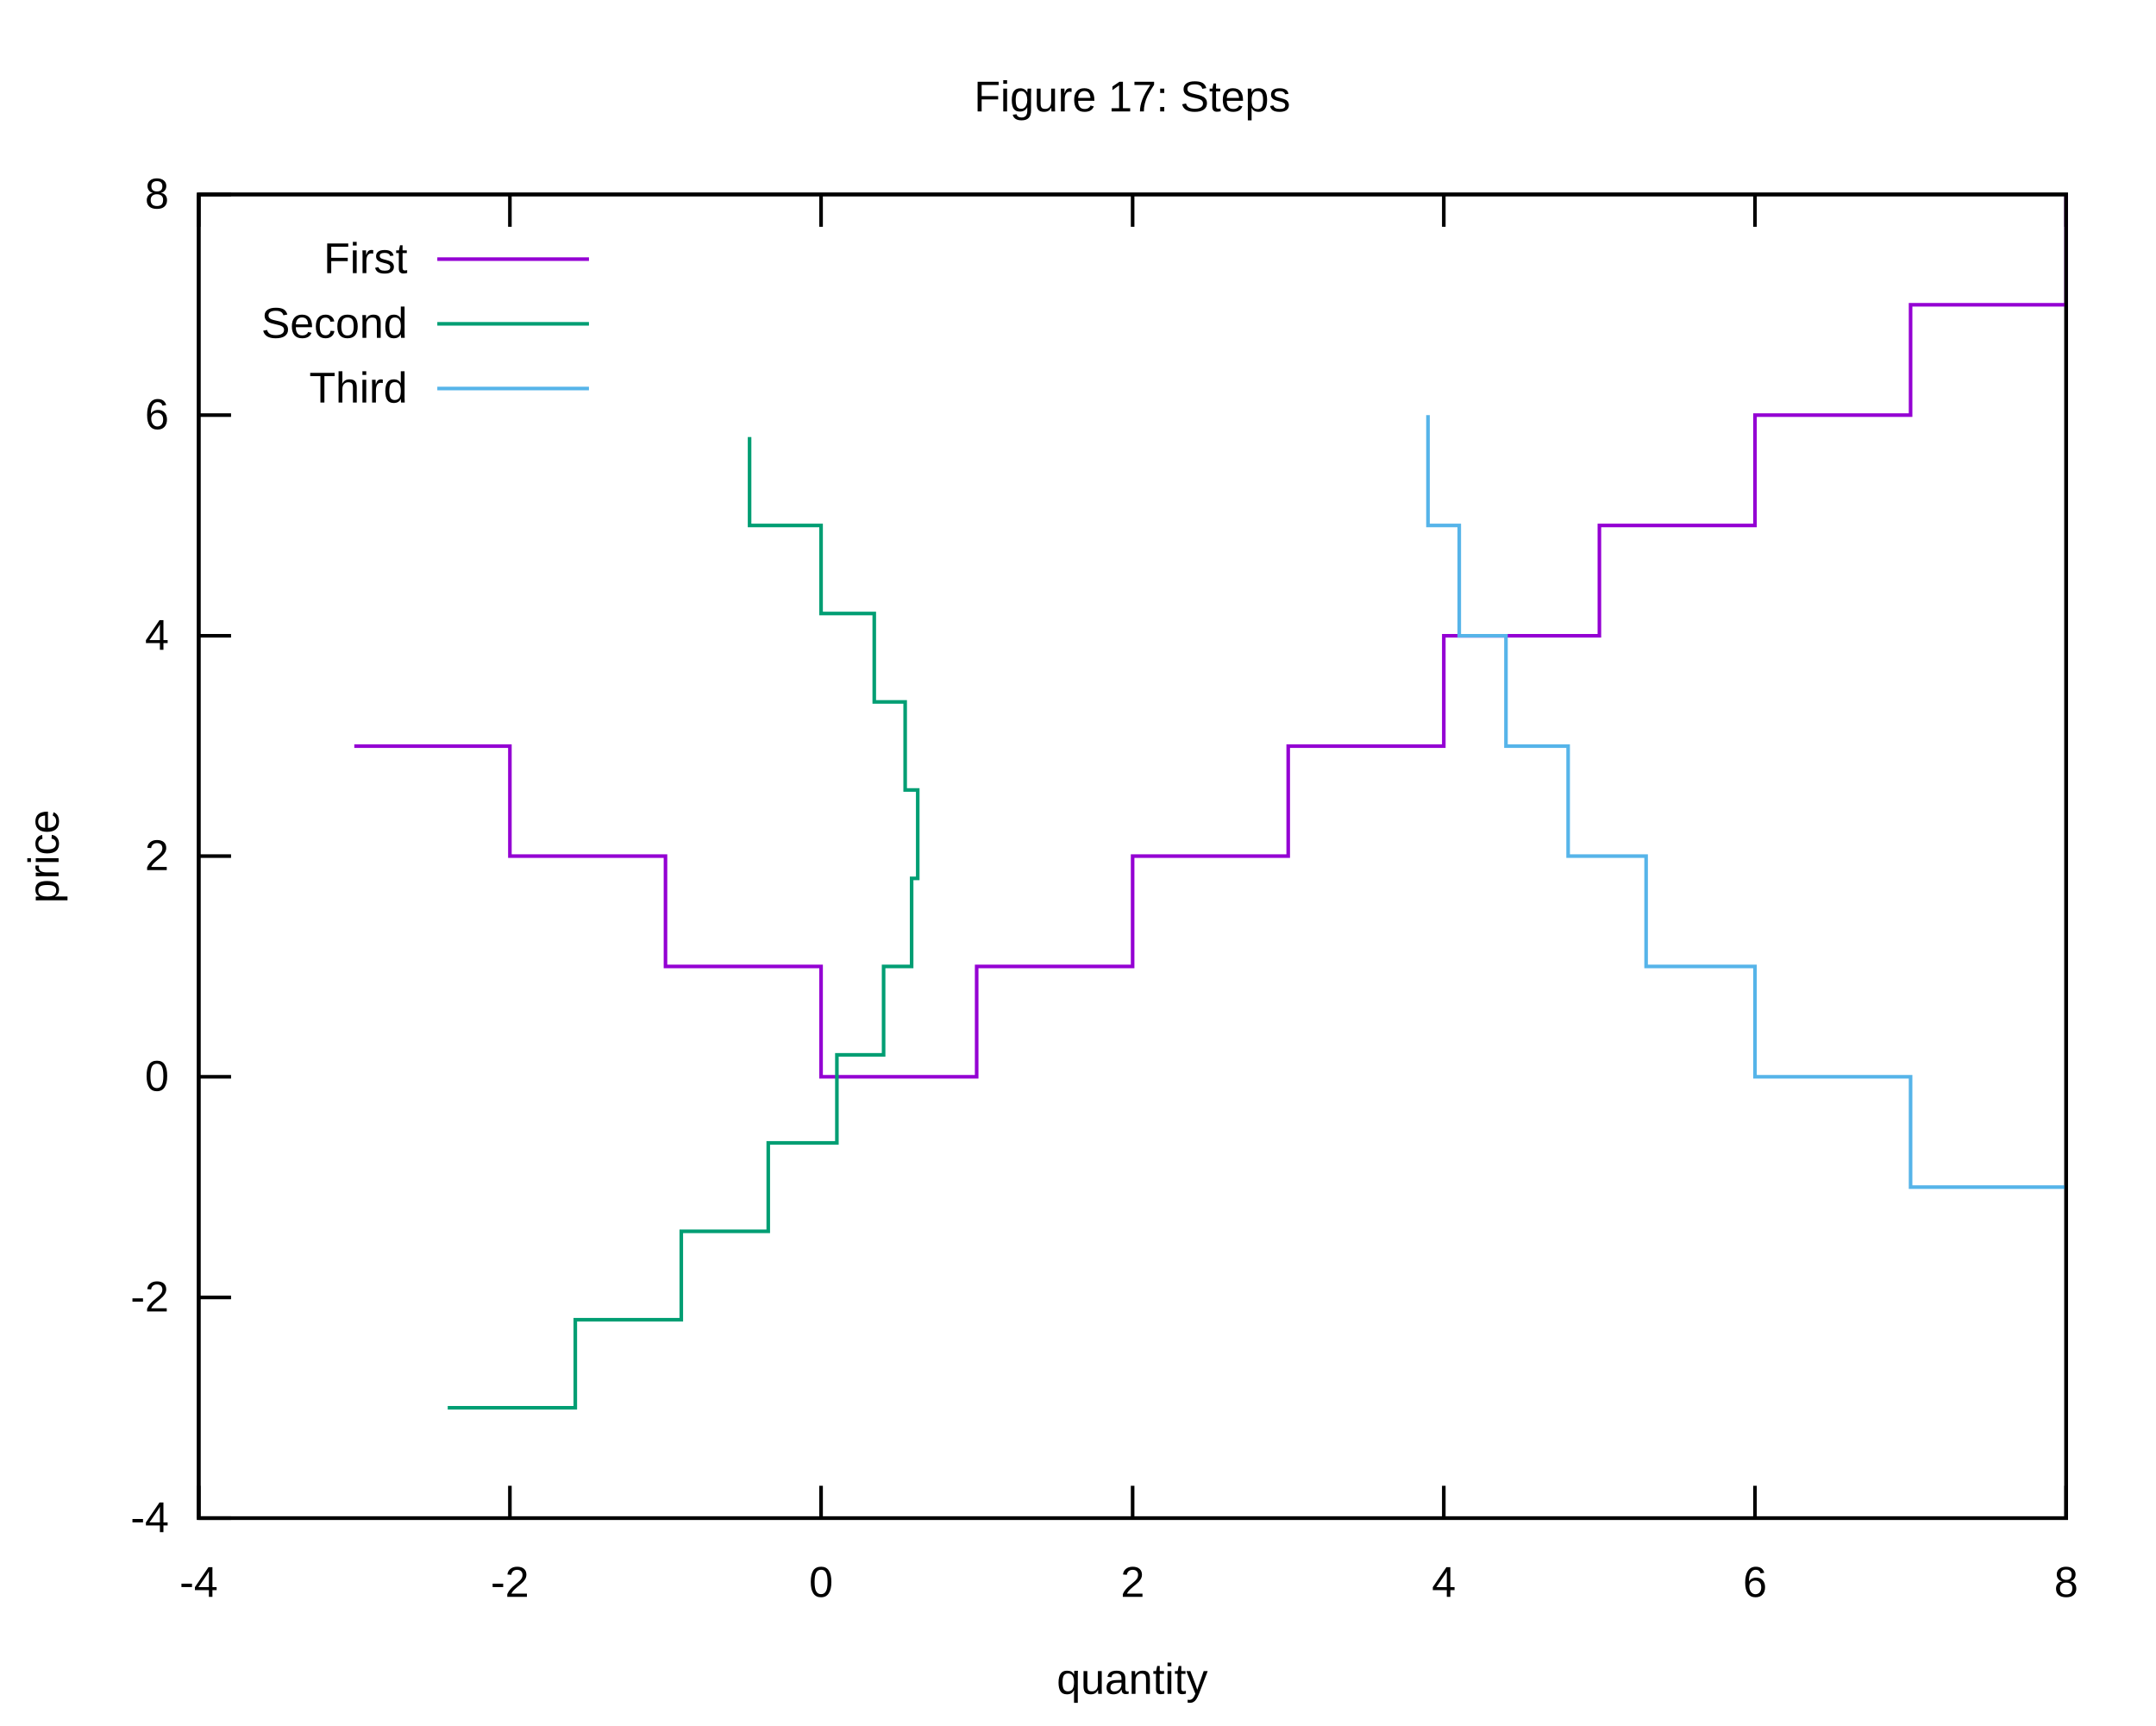
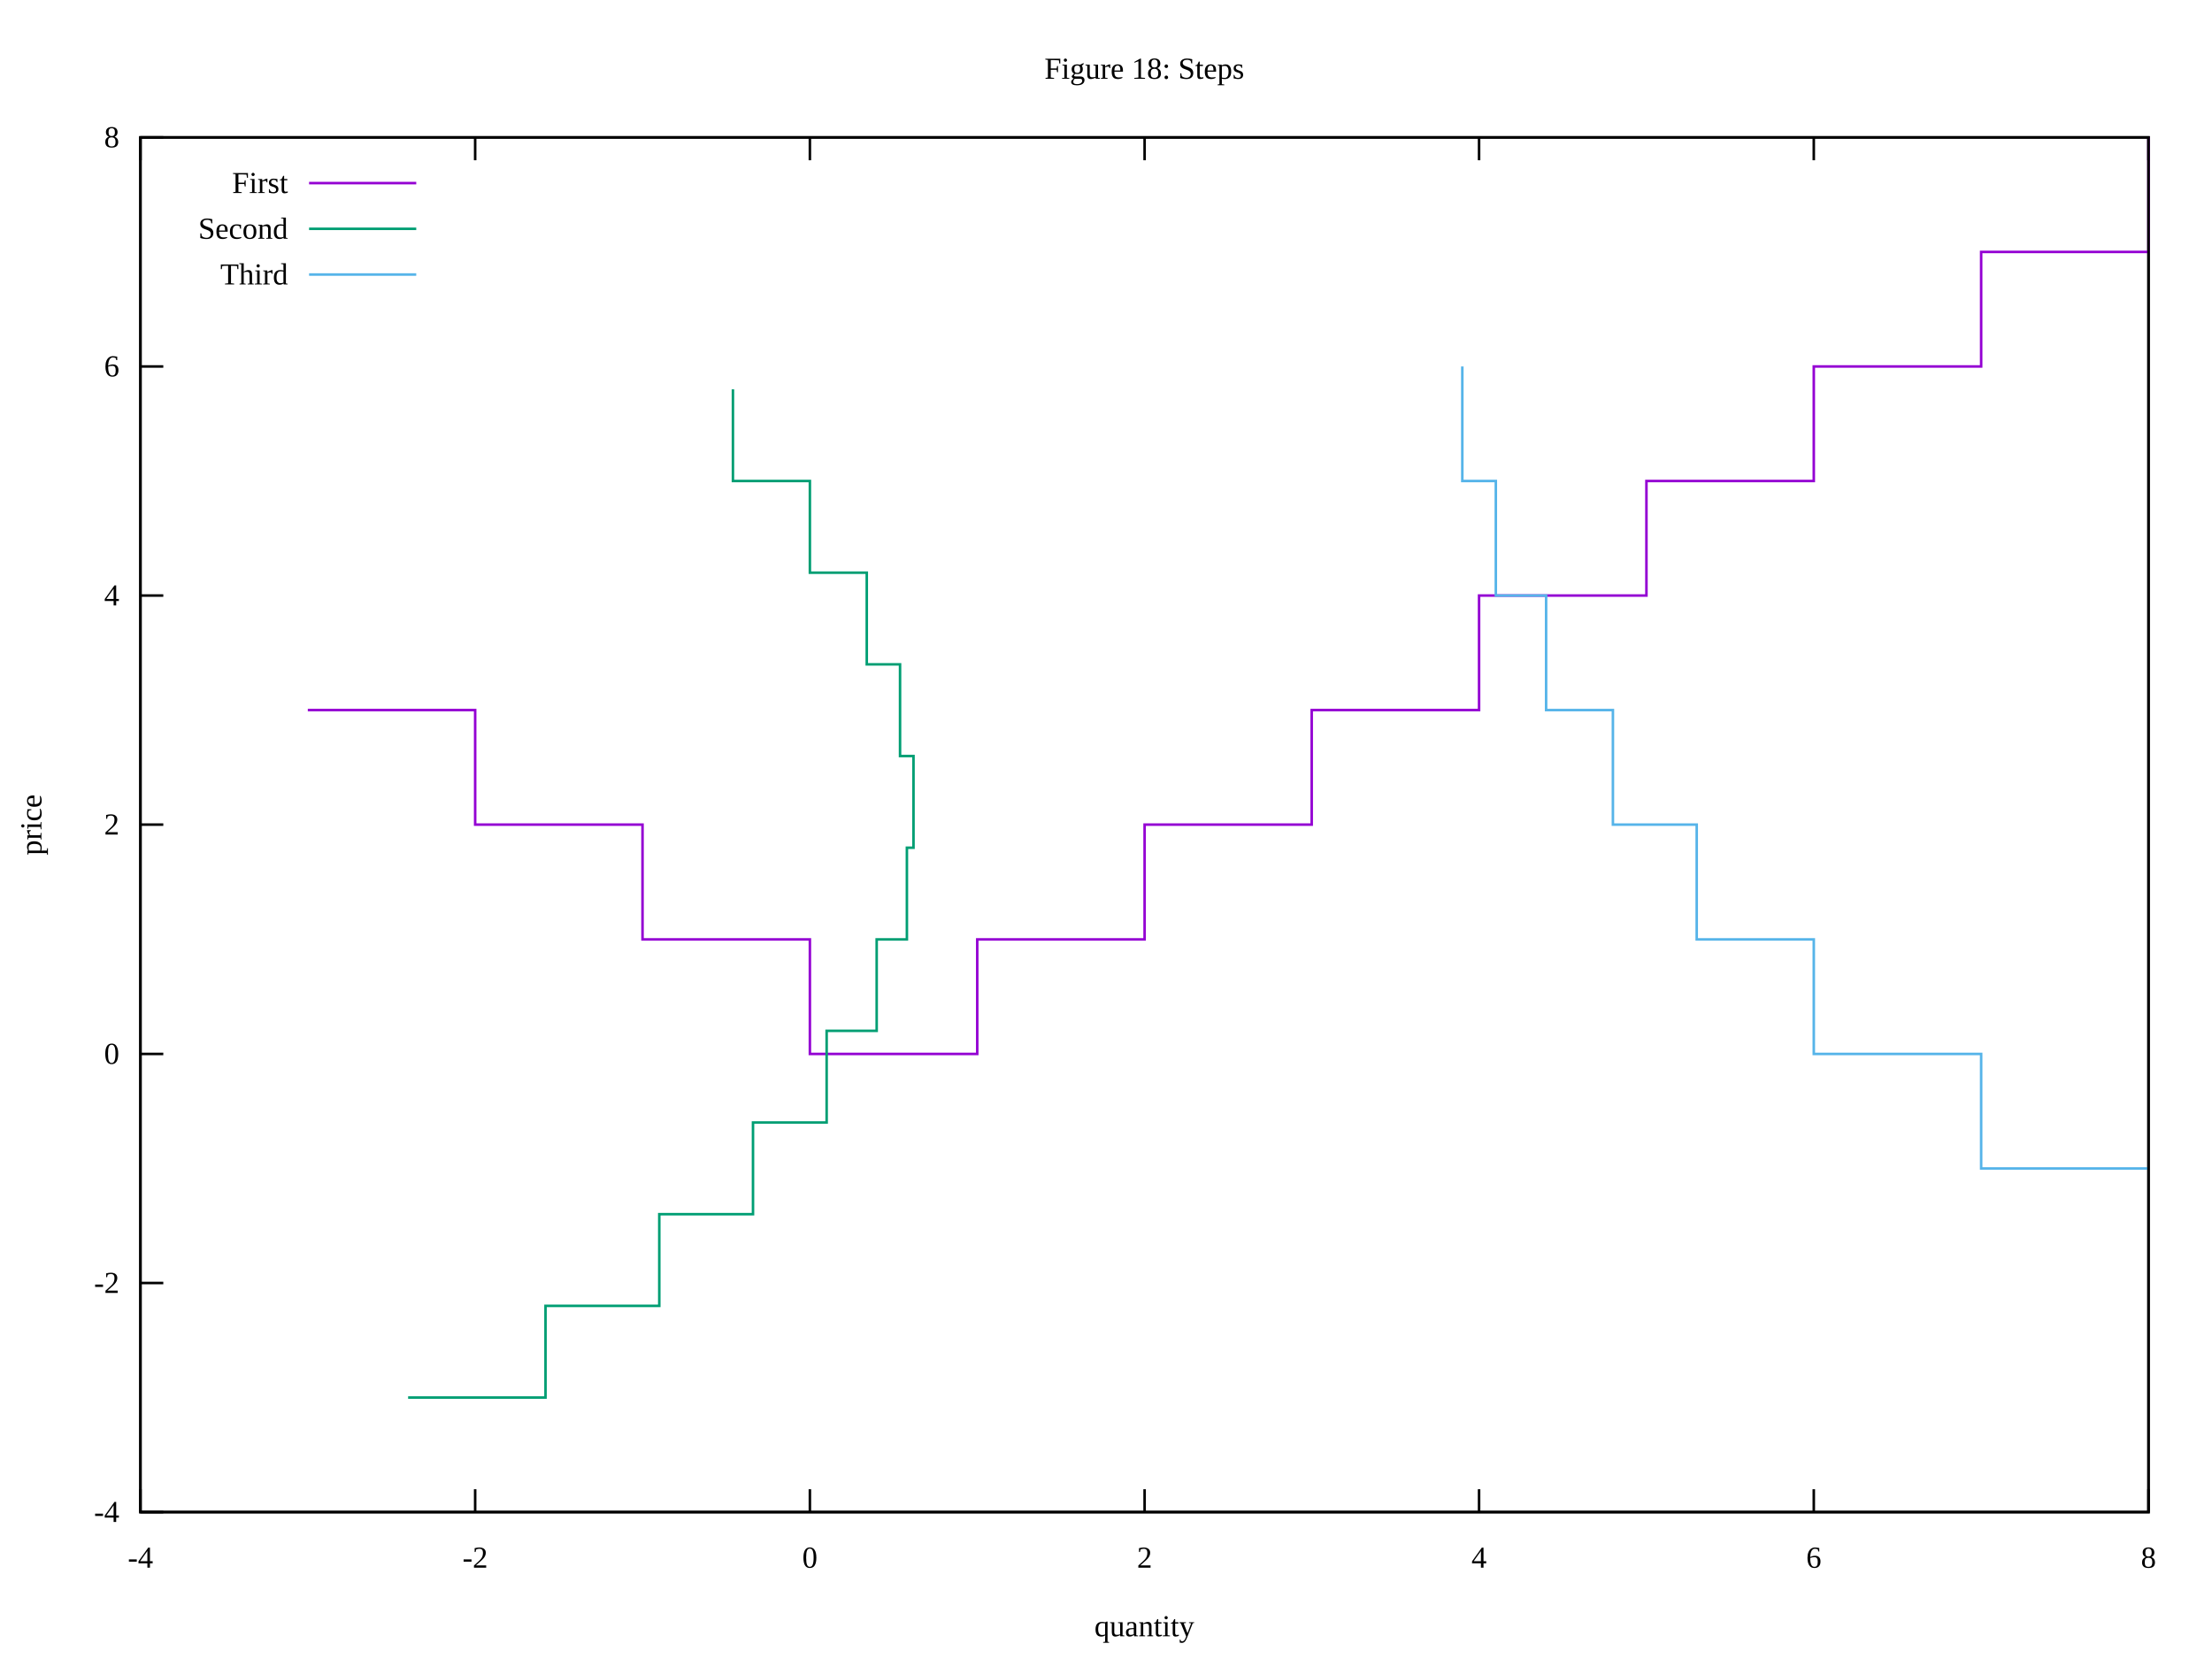
- <svg xmlns="http://www.w3.org/2000/svg" xmlns:xlink="http://www.w3.org/1999/xlink" width="600" height="480" viewBox="0 0 600 480">
+ <svg xmlns="http://www.w3.org/2000/svg" xmlns:xlink="http://www.w3.org/1999/xlink" width="871" height="653" viewBox="0 0 871 653">
  <g id="gnuplot_canvas">
-     <rect x="0" y="0" width="600" height="480" fill="none" />
+     <rect x="0" y="0" width="871" height="653" fill="none" />
    <defs>
      <circle id="gpDot" r="0.5" stroke-width="0.5" />
      <path id="gpPt0" stroke-width="0.222" stroke="currentColor" d="M-1,0 h2 M0,-1 v2" />
      <path id="gpPt1" stroke-width="0.222" stroke="currentColor" d="M-1,-1 L1,1 M1,-1 L-1,1" />
      <path id="gpPt2" stroke-width="0.222" stroke="currentColor" d="M-1,0 L1,0 M0,-1 L0,1 M-1,-1 L1,1 M-1,1 L1,-1" />
      <rect id="gpPt3" stroke-width="0.222" stroke="currentColor" x="-1" y="-1" width="2" height="2" />
      <rect id="gpPt4" stroke-width="0.222" stroke="currentColor" fill="currentColor" x="-1" y="-1" width="2" height="2" />
      <circle id="gpPt5" stroke-width="0.222" stroke="currentColor" cx="0" cy="0" r="1" />
      <use xlink:href="#gpPt5" id="gpPt6" fill="currentColor" stroke="none" />
      <path id="gpPt7" stroke-width="0.222" stroke="currentColor" d="M0,-1.33 L-1.33,0.67 L1.33,0.67 z" />
      <use xlink:href="#gpPt7" id="gpPt8" fill="currentColor" stroke="none" />
      <use xlink:href="#gpPt7" id="gpPt9" stroke="currentColor" transform="rotate(180)" />
      <use xlink:href="#gpPt9" id="gpPt10" fill="currentColor" stroke="none" />
      <use xlink:href="#gpPt3" id="gpPt11" stroke="currentColor" transform="rotate(45)" />
      <use xlink:href="#gpPt11" id="gpPt12" fill="currentColor" stroke="none" />
      <path id="gpPt13" stroke-width="0.222" stroke="currentColor" d="M0,1.330 L1.265,0.411 L0.782,-1.067 L-0.782,-1.076 L-1.265,0.411 z" />
      <use xlink:href="#gpPt13" id="gpPt14" fill="currentColor" stroke="none" />
      <filter id="textbox" filterUnits="objectBoundingBox" x="0" y="0" height="1" width="1">
        <feFlood flood-color="white" flood-opacity="1" result="bgnd" />
        <feComposite in="SourceGraphic" in2="bgnd" operator="atop" />
      </filter>
      <filter id="greybox" filterUnits="objectBoundingBox" x="0" y="0" height="1" width="1">
        <feFlood flood-color="lightgrey" flood-opacity="1" result="grey" />
        <feComposite in="SourceGraphic" in2="grey" operator="atop" />
      </filter>
    </defs>
    <g fill="none" color="white" stroke="currentColor" stroke-width="1.00" stroke-linecap="butt" stroke-linejoin="miter">
</g>
    <g fill="none" color="black" stroke="currentColor" stroke-width="1.00" stroke-linecap="butt" stroke-linejoin="miter">
-       <path stroke="black" d="M55.3,422.4 L64.3,422.4  " />
-       <g transform="translate(47.0,426.3)" stroke="none" fill="black" font-family="Arial" font-size="12.00" text-anchor="end">
-         <text>
-           <tspan font-family="Arial">-4</tspan>
-         </text>
-       </g>
-     </g>
-     <g fill="none" color="black" stroke="currentColor" stroke-width="1.00" stroke-linecap="butt" stroke-linejoin="miter">
-       <path stroke="black" d="M55.3,361.0 L64.3,361.0  " />
-       <g transform="translate(47.0,364.9)" stroke="none" fill="black" font-family="Arial" font-size="12.00" text-anchor="end">
-         <text>
-           <tspan font-family="Arial">-2</tspan>
-         </text>
-       </g>
-     </g>
-     <g fill="none" color="black" stroke="currentColor" stroke-width="1.00" stroke-linecap="butt" stroke-linejoin="miter">
-       <path stroke="black" d="M55.3,299.6 L64.3,299.6  " />
-       <g transform="translate(47.0,303.5)" stroke="none" fill="black" font-family="Arial" font-size="12.00" text-anchor="end">
-         <text>
-           <tspan font-family="Arial"> 0</tspan>
-         </text>
-       </g>
-     </g>
-     <g fill="none" color="black" stroke="currentColor" stroke-width="1.00" stroke-linecap="butt" stroke-linejoin="miter">
-       <path stroke="black" d="M55.3,238.2 L64.3,238.2  " />
-       <g transform="translate(47.0,242.1)" stroke="none" fill="black" font-family="Arial" font-size="12.00" text-anchor="end">
-         <text>
-           <tspan font-family="Arial"> 2</tspan>
-         </text>
-       </g>
-     </g>
-     <g fill="none" color="black" stroke="currentColor" stroke-width="1.00" stroke-linecap="butt" stroke-linejoin="miter">
-       <path stroke="black" d="M55.3,176.9 L64.3,176.9  " />
-       <g transform="translate(47.0,180.8)" stroke="none" fill="black" font-family="Arial" font-size="12.00" text-anchor="end">
-         <text>
-           <tspan font-family="Arial"> 4</tspan>
-         </text>
-       </g>
-     </g>
-     <g fill="none" color="black" stroke="currentColor" stroke-width="1.00" stroke-linecap="butt" stroke-linejoin="miter">
-       <path stroke="black" d="M55.3,115.5 L64.3,115.5  " />
-       <g transform="translate(47.0,119.4)" stroke="none" fill="black" font-family="Arial" font-size="12.00" text-anchor="end">
-         <text>
-           <tspan font-family="Arial"> 6</tspan>
+       <path stroke="black" d="M55.3,595.4 L64.3,595.4  " />
+       <g transform="translate(47.0,599.3)" stroke="none" fill="black" font-family="Times New Roman" font-size="12.00" text-anchor="end">
+         <text>
+           <tspan font-family="Times New Roman">-4</tspan>
+         </text>
+       </g>
+     </g>
+     <g fill="none" color="black" stroke="currentColor" stroke-width="1.00" stroke-linecap="butt" stroke-linejoin="miter">
+       <path stroke="black" d="M55.3,505.2 L64.3,505.2  " />
+       <g transform="translate(47.0,509.1)" stroke="none" fill="black" font-family="Times New Roman" font-size="12.00" text-anchor="end">
+         <text>
+           <tspan font-family="Times New Roman">-2</tspan>
+         </text>
+       </g>
+     </g>
+     <g fill="none" color="black" stroke="currentColor" stroke-width="1.00" stroke-linecap="butt" stroke-linejoin="miter">
+       <path stroke="black" d="M55.3,415.0 L64.3,415.0  " />
+       <g transform="translate(47.0,418.9)" stroke="none" fill="black" font-family="Times New Roman" font-size="12.00" text-anchor="end">
+         <text>
+           <tspan font-family="Times New Roman"> 0</tspan>
+         </text>
+       </g>
+     </g>
+     <g fill="none" color="black" stroke="currentColor" stroke-width="1.00" stroke-linecap="butt" stroke-linejoin="miter">
+       <path stroke="black" d="M55.3,324.7 L64.3,324.7  " />
+       <g transform="translate(47.0,328.6)" stroke="none" fill="black" font-family="Times New Roman" font-size="12.00" text-anchor="end">
+         <text>
+           <tspan font-family="Times New Roman"> 2</tspan>
+         </text>
+       </g>
+     </g>
+     <g fill="none" color="black" stroke="currentColor" stroke-width="1.00" stroke-linecap="butt" stroke-linejoin="miter">
+       <path stroke="black" d="M55.3,234.5 L64.3,234.5  " />
+       <g transform="translate(47.0,238.4)" stroke="none" fill="black" font-family="Times New Roman" font-size="12.00" text-anchor="end">
+         <text>
+           <tspan font-family="Times New Roman"> 4</tspan>
+         </text>
+       </g>
+     </g>
+     <g fill="none" color="black" stroke="currentColor" stroke-width="1.00" stroke-linecap="butt" stroke-linejoin="miter">
+       <path stroke="black" d="M55.3,144.3 L64.3,144.3  " />
+       <g transform="translate(47.0,148.2)" stroke="none" fill="black" font-family="Times New Roman" font-size="12.00" text-anchor="end">
+         <text>
+           <tspan font-family="Times New Roman"> 6</tspan>
        </text>
      </g>
    </g>
    <g fill="none" color="black" stroke="currentColor" stroke-width="1.00" stroke-linecap="butt" stroke-linejoin="miter">
      <path stroke="black" d="M55.3,54.1 L64.3,54.1  " />
-       <g transform="translate(47.0,58.0)" stroke="none" fill="black" font-family="Arial" font-size="12.00" text-anchor="end">
-         <text>
-           <tspan font-family="Arial"> 8</tspan>
-         </text>
-       </g>
-     </g>
-     <g fill="none" color="black" stroke="currentColor" stroke-width="1.00" stroke-linecap="butt" stroke-linejoin="miter">
-       <path stroke="black" d="M55.3,422.4 L55.3,413.4 M55.3,54.1 L55.3,63.1  " />
-       <g transform="translate(55.3,444.3)" stroke="none" fill="black" font-family="Arial" font-size="12.00" text-anchor="middle">
-         <text>
-           <tspan font-family="Arial">-4</tspan>
-         </text>
-       </g>
-     </g>
-     <g fill="none" color="black" stroke="currentColor" stroke-width="1.00" stroke-linecap="butt" stroke-linejoin="miter">
-       <path stroke="black" d="M141.9,422.4 L141.9,413.4 M141.9,54.1 L141.9,63.1  " />
-       <g transform="translate(141.9,444.3)" stroke="none" fill="black" font-family="Arial" font-size="12.00" text-anchor="middle">
-         <text>
-           <tspan font-family="Arial">-2</tspan>
-         </text>
-       </g>
-     </g>
-     <g fill="none" color="black" stroke="currentColor" stroke-width="1.00" stroke-linecap="butt" stroke-linejoin="miter">
-       <path stroke="black" d="M228.5,422.4 L228.5,413.4 M228.5,54.1 L228.5,63.1  " />
-       <g transform="translate(228.5,444.3)" stroke="none" fill="black" font-family="Arial" font-size="12.00" text-anchor="middle">
-         <text>
-           <tspan font-family="Arial"> 0</tspan>
-         </text>
-       </g>
-     </g>
-     <g fill="none" color="black" stroke="currentColor" stroke-width="1.00" stroke-linecap="butt" stroke-linejoin="miter">
-       <path stroke="black" d="M315.2,422.4 L315.2,413.4 M315.2,54.1 L315.2,63.1  " />
-       <g transform="translate(315.2,444.3)" stroke="none" fill="black" font-family="Arial" font-size="12.00" text-anchor="middle">
-         <text>
-           <tspan font-family="Arial"> 2</tspan>
-         </text>
-       </g>
-     </g>
-     <g fill="none" color="black" stroke="currentColor" stroke-width="1.00" stroke-linecap="butt" stroke-linejoin="miter">
-       <path stroke="black" d="M401.8,422.4 L401.8,413.4 M401.8,54.1 L401.8,63.1  " />
-       <g transform="translate(401.8,444.3)" stroke="none" fill="black" font-family="Arial" font-size="12.00" text-anchor="middle">
-         <text>
-           <tspan font-family="Arial"> 4</tspan>
-         </text>
-       </g>
-     </g>
-     <g fill="none" color="black" stroke="currentColor" stroke-width="1.00" stroke-linecap="butt" stroke-linejoin="miter">
-       <path stroke="black" d="M488.4,422.4 L488.4,413.4 M488.4,54.1 L488.4,63.1  " />
-       <g transform="translate(488.4,444.3)" stroke="none" fill="black" font-family="Arial" font-size="12.00" text-anchor="middle">
-         <text>
-           <tspan font-family="Arial"> 6</tspan>
-         </text>
-       </g>
-     </g>
-     <g fill="none" color="black" stroke="currentColor" stroke-width="1.00" stroke-linecap="butt" stroke-linejoin="miter">
-       <path stroke="black" d="M575.0,422.4 L575.0,413.4 M575.0,54.1 L575.0,63.1  " />
-       <g transform="translate(575.0,444.3)" stroke="none" fill="black" font-family="Arial" font-size="12.00" text-anchor="middle">
-         <text>
-           <tspan font-family="Arial"> 8</tspan>
-         </text>
-       </g>
-     </g>
-     <g fill="none" color="black" stroke="currentColor" stroke-width="1.00" stroke-linecap="butt" stroke-linejoin="miter">
- </g>
-     <g fill="none" color="black" stroke="currentColor" stroke-width="1.00" stroke-linecap="butt" stroke-linejoin="miter">
-       <path stroke="black" d="M55.3,54.1 L55.3,422.4 L575.0,422.4 L575.0,54.1 L55.3,54.1 Z  " />
-     </g>
-     <g fill="none" color="black" stroke="currentColor" stroke-width="1.00" stroke-linecap="butt" stroke-linejoin="miter">
-       <g transform="translate(16.3,238.3) rotate(270)" stroke="none" fill="black" font-family="Arial" font-size="12.00" text-anchor="middle">
-         <text>
-           <tspan font-family="Arial">price</tspan>
-         </text>
-       </g>
-     </g>
-     <g fill="none" color="black" stroke="currentColor" stroke-width="1.00" stroke-linecap="butt" stroke-linejoin="miter">
-       <g transform="translate(315.1,471.3)" stroke="none" fill="black" font-family="Arial" font-size="12.00" text-anchor="middle">
-         <text>
-           <tspan font-family="Arial">quantity</tspan>
-         </text>
-       </g>
-     </g>
-     <g fill="none" color="black" stroke="currentColor" stroke-width="1.00" stroke-linecap="butt" stroke-linejoin="miter">
-       <g transform="translate(315.1,31.0)" stroke="none" fill="black" font-family="Arial" font-size="12.00" text-anchor="middle">
-         <text>
-           <tspan font-family="Arial">Figure 17: Steps</tspan>
+       <g transform="translate(47.0,58.0)" stroke="none" fill="black" font-family="Times New Roman" font-size="12.00" text-anchor="end">
+         <text>
+           <tspan font-family="Times New Roman"> 8</tspan>
+         </text>
+       </g>
+     </g>
+     <g fill="none" color="black" stroke="currentColor" stroke-width="1.00" stroke-linecap="butt" stroke-linejoin="miter">
+       <path stroke="black" d="M55.3,595.4 L55.3,586.4 M55.3,54.1 L55.3,63.1  " />
+       <g transform="translate(55.3,617.3)" stroke="none" fill="black" font-family="Times New Roman" font-size="12.00" text-anchor="middle">
+         <text>
+           <tspan font-family="Times New Roman">-4</tspan>
+         </text>
+       </g>
+     </g>
+     <g fill="none" color="black" stroke="currentColor" stroke-width="1.00" stroke-linecap="butt" stroke-linejoin="miter">
+       <path stroke="black" d="M187.1,595.4 L187.1,586.4 M187.1,54.1 L187.1,63.1  " />
+       <g transform="translate(187.1,617.3)" stroke="none" fill="black" font-family="Times New Roman" font-size="12.00" text-anchor="middle">
+         <text>
+           <tspan font-family="Times New Roman">-2</tspan>
+         </text>
+       </g>
+     </g>
+     <g fill="none" color="black" stroke="currentColor" stroke-width="1.00" stroke-linecap="butt" stroke-linejoin="miter">
+       <path stroke="black" d="M318.9,595.4 L318.9,586.4 M318.9,54.1 L318.9,63.1  " />
+       <g transform="translate(318.9,617.3)" stroke="none" fill="black" font-family="Times New Roman" font-size="12.00" text-anchor="middle">
+         <text>
+           <tspan font-family="Times New Roman"> 0</tspan>
+         </text>
+       </g>
+     </g>
+     <g fill="none" color="black" stroke="currentColor" stroke-width="1.00" stroke-linecap="butt" stroke-linejoin="miter">
+       <path stroke="black" d="M450.7,595.4 L450.7,586.4 M450.7,54.1 L450.7,63.1  " />
+       <g transform="translate(450.7,617.3)" stroke="none" fill="black" font-family="Times New Roman" font-size="12.00" text-anchor="middle">
+         <text>
+           <tspan font-family="Times New Roman"> 2</tspan>
+         </text>
+       </g>
+     </g>
+     <g fill="none" color="black" stroke="currentColor" stroke-width="1.00" stroke-linecap="butt" stroke-linejoin="miter">
+       <path stroke="black" d="M582.4,595.4 L582.4,586.4 M582.4,54.1 L582.4,63.1  " />
+       <g transform="translate(582.4,617.3)" stroke="none" fill="black" font-family="Times New Roman" font-size="12.00" text-anchor="middle">
+         <text>
+           <tspan font-family="Times New Roman"> 4</tspan>
+         </text>
+       </g>
+     </g>
+     <g fill="none" color="black" stroke="currentColor" stroke-width="1.00" stroke-linecap="butt" stroke-linejoin="miter">
+       <path stroke="black" d="M714.2,595.4 L714.2,586.4 M714.2,54.1 L714.2,63.1  " />
+       <g transform="translate(714.2,617.3)" stroke="none" fill="black" font-family="Times New Roman" font-size="12.00" text-anchor="middle">
+         <text>
+           <tspan font-family="Times New Roman"> 6</tspan>
+         </text>
+       </g>
+     </g>
+     <g fill="none" color="black" stroke="currentColor" stroke-width="1.00" stroke-linecap="butt" stroke-linejoin="miter">
+       <path stroke="black" d="M846.0,595.4 L846.0,586.4 M846.0,54.1 L846.0,63.1  " />
+       <g transform="translate(846.0,617.3)" stroke="none" fill="black" font-family="Times New Roman" font-size="12.00" text-anchor="middle">
+         <text>
+           <tspan font-family="Times New Roman"> 8</tspan>
+         </text>
+       </g>
+     </g>
+     <g fill="none" color="black" stroke="currentColor" stroke-width="1.00" stroke-linecap="butt" stroke-linejoin="miter">
+ </g>
+     <g fill="none" color="black" stroke="currentColor" stroke-width="1.00" stroke-linecap="butt" stroke-linejoin="miter">
+       <path stroke="black" d="M55.3,54.1 L55.3,595.4 L846.0,595.4 L846.0,54.1 L55.3,54.1 Z  " />
+     </g>
+     <g fill="none" color="black" stroke="currentColor" stroke-width="1.00" stroke-linecap="butt" stroke-linejoin="miter">
+       <g transform="translate(16.3,324.8) rotate(270)" stroke="none" fill="black" font-family="Times New Roman" font-size="12.00" text-anchor="middle">
+         <text>
+           <tspan font-family="Times New Roman">price</tspan>
+         </text>
+       </g>
+     </g>
+     <g fill="none" color="black" stroke="currentColor" stroke-width="1.00" stroke-linecap="butt" stroke-linejoin="miter">
+       <g transform="translate(450.6,644.3)" stroke="none" fill="black" font-family="Times New Roman" font-size="12.00" text-anchor="middle">
+         <text>
+           <tspan font-family="Times New Roman">quantity</tspan>
+         </text>
+       </g>
+     </g>
+     <g fill="none" color="black" stroke="currentColor" stroke-width="1.00" stroke-linecap="butt" stroke-linejoin="miter">
+       <g transform="translate(450.6,31.0)" stroke="none" fill="black" font-family="Times New Roman" font-size="12.00" text-anchor="middle">
+         <text>
+           <tspan font-family="Times New Roman">Figure 18: Steps</tspan>
        </text>
      </g>
    </g>
    <g id="gnuplot_plot_1">
      <g fill="none" color="black" stroke="currentColor" stroke-width="1.00" stroke-linecap="butt" stroke-linejoin="miter">
-         <g transform="translate(113.4,76.0)" stroke="none" fill="black" font-family="Arial" font-size="12.00" text-anchor="end">
+         <g transform="translate(113.4,76.0)" stroke="none" fill="black" font-family="Times New Roman" font-size="12.00" text-anchor="end">
          <text>
-             <tspan font-family="Arial">First</tspan>
+             <tspan font-family="Times New Roman">First</tspan>
          </text>
        </g>
      </g>
      <g fill="none" color="black" stroke="currentColor" stroke-width="1.00" stroke-linecap="butt" stroke-linejoin="miter">
-         <path stroke="rgb(148,   0, 211)" d="M121.7,72.1 L163.9,72.1 M98.6,207.6 L141.9,207.6 L141.9,238.2 L185.2,238.2 L185.2,268.9 L228.5,268.9   L228.5,299.6 L271.8,299.6 L271.8,268.9 L315.2,268.9 L315.2,238.2 L358.5,238.2 L358.5,207.6 L401.8,207.6   L401.8,176.9 L445.1,176.9 L445.1,146.2 L488.4,146.2 L488.4,115.5 L531.7,115.5 L531.7,84.8 L575.0,84.8   L575.0,54.1  " />
+         <path stroke="rgb(148,   0, 211)" d="M121.7,72.1 L163.9,72.1 M121.2,279.6 L187.1,279.6 L187.1,324.7 L253.0,324.7 L253.0,369.9 L318.9,369.9   L318.9,415.0 L384.8,415.0 L384.8,369.9 L450.7,369.9 L450.7,324.7 L516.5,324.7 L516.5,279.6 L582.4,279.6   L582.4,234.5 L648.3,234.5 L648.3,189.4 L714.2,189.4 L714.2,144.3 L780.1,144.3 L780.1,99.2 L846.0,99.2   L846.0,54.1  " />
      </g>
    </g>
    <g id="gnuplot_plot_2">
      <g fill="none" color="black" stroke="currentColor" stroke-width="1.00" stroke-linecap="butt" stroke-linejoin="miter">
-         <g transform="translate(113.4,94.0)" stroke="none" fill="black" font-family="Arial" font-size="12.00" text-anchor="end">
+         <g transform="translate(113.4,94.0)" stroke="none" fill="black" font-family="Times New Roman" font-size="12.00" text-anchor="end">
          <text>
-             <tspan font-family="Arial">Second</tspan>
+             <tspan font-family="Times New Roman">Second</tspan>
          </text>
        </g>
      </g>
      <g fill="none" color="black" stroke="currentColor" stroke-width="1.00" stroke-linecap="butt" stroke-linejoin="miter">
-         <path stroke="rgb(  0, 158, 115)" d="M121.7,90.1 L163.9,90.1 M124.6,391.7 L160.1,391.7 L160.1,367.2 L189.6,367.2 L189.6,342.6 L213.8,342.6   L213.8,318.0 L232.9,318.0 L232.9,293.5 L245.9,293.5 L245.9,268.9 L253.7,268.9 L253.7,244.4 L255.4,244.4   L255.4,219.8 L251.9,219.8 L251.9,195.3 L243.3,195.3 L243.3,170.7 L228.5,170.7 L228.5,146.2 L208.6,146.2   L208.6,121.6  " />
+         <path stroke="rgb(  0, 158, 115)" d="M121.7,90.1 L163.9,90.1 M160.7,550.3 L214.8,550.3 L214.8,514.2 L259.6,514.2 L259.6,478.1 L296.5,478.1   L296.5,442.0 L325.5,442.0 L325.5,405.9 L345.2,405.9 L345.2,369.9 L357.1,369.9 L357.1,333.8 L359.7,333.8   L359.7,297.7 L354.4,297.7 L354.4,261.6 L341.3,261.6 L341.3,225.5 L318.9,225.5 L318.9,189.4 L288.6,189.4   L288.6,153.3  " />
      </g>
    </g>
    <g id="gnuplot_plot_3">
      <g fill="none" color="black" stroke="currentColor" stroke-width="1.00" stroke-linecap="butt" stroke-linejoin="miter">
-         <g transform="translate(113.4,112.0)" stroke="none" fill="black" font-family="Arial" font-size="12.00" text-anchor="end">
+         <g transform="translate(113.4,112.0)" stroke="none" fill="black" font-family="Times New Roman" font-size="12.00" text-anchor="end">
          <text>
-             <tspan font-family="Arial">Third</tspan>
+             <tspan font-family="Times New Roman">Third</tspan>
          </text>
        </g>
      </g>
      <g fill="none" color="black" stroke="currentColor" stroke-width="1.00" stroke-linecap="butt" stroke-linejoin="miter">
-         <path stroke="rgb( 86, 180, 233)" d="M121.7,108.1 L163.9,108.1 M575.0,330.3 L531.7,330.3 L531.7,299.6 L488.4,299.6 L488.4,268.9 L458.1,268.9   L458.1,238.2 L436.4,238.2 L436.4,207.6 L419.1,207.6 L419.1,176.9 L406.1,176.9 L406.1,146.2 L397.4,146.2   L397.4,115.5  " />
+         <path stroke="rgb( 86, 180, 233)" d="M121.7,108.1 L163.9,108.1 M846.0,460.1 L780.1,460.1 L780.1,415.0 L714.2,415.0 L714.2,369.9 L668.1,369.9   L668.1,324.7 L635.1,324.7 L635.1,279.6 L608.8,279.6 L608.8,234.5 L589.0,234.5 L589.0,189.4 L575.8,189.4   L575.8,144.3  " />
      </g>
    </g>
    <g fill="none" color="white" stroke="rgb( 86, 180, 233)" stroke-width="2.00" stroke-linecap="butt" stroke-linejoin="miter">
</g>
    <g fill="none" color="black" stroke="currentColor" stroke-width="2.00" stroke-linecap="butt" stroke-linejoin="miter">
</g>
    <g fill="none" color="black" stroke="black" stroke-width="1.00" stroke-linecap="butt" stroke-linejoin="miter">
</g>
    <g fill="none" color="black" stroke="currentColor" stroke-width="1.00" stroke-linecap="butt" stroke-linejoin="miter">
-       <path stroke="black" d="M55.3,54.1 L55.3,422.4 L575.0,422.4 L575.0,54.1 L55.3,54.1 Z  " />
+       <path stroke="black" d="M55.3,54.1 L55.3,595.4 L846.0,595.4 L846.0,54.1 L55.3,54.1 Z  " />
    </g>
    <g fill="none" color="black" stroke="currentColor" stroke-width="1.00" stroke-linecap="butt" stroke-linejoin="miter">
</g>
  </g>
</svg>
